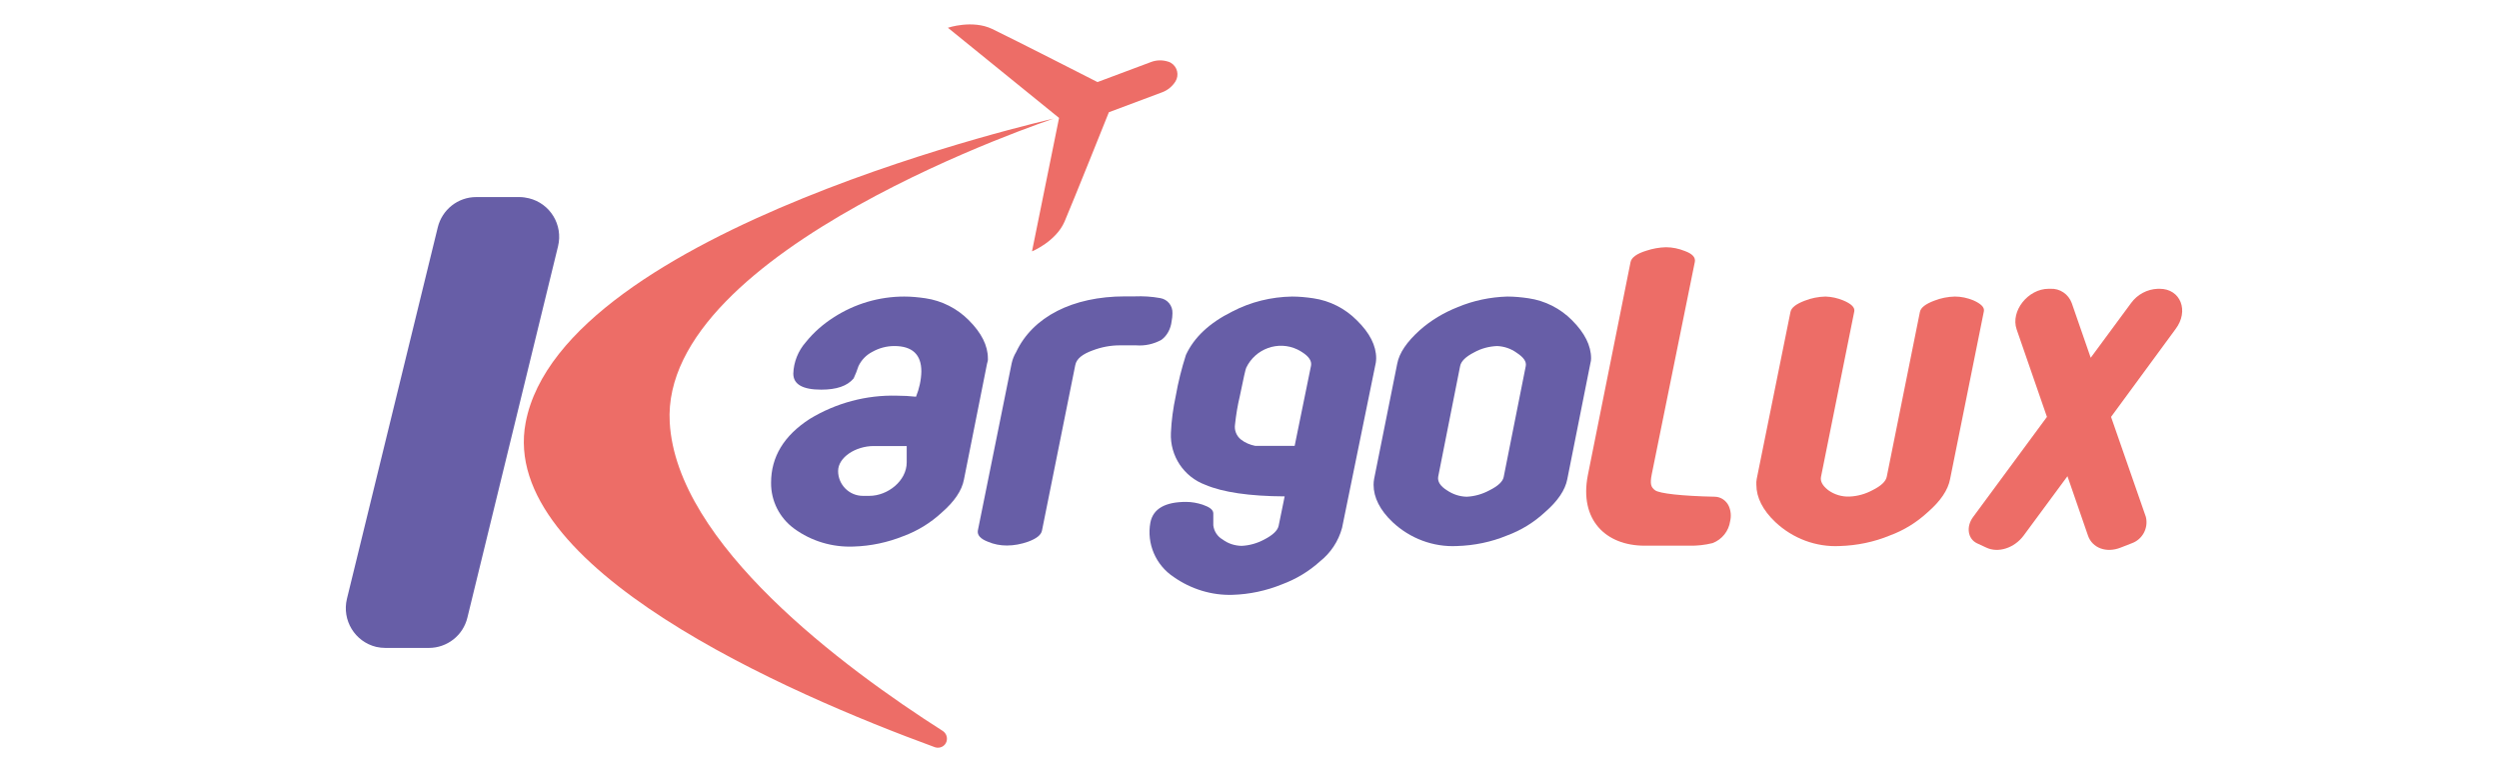
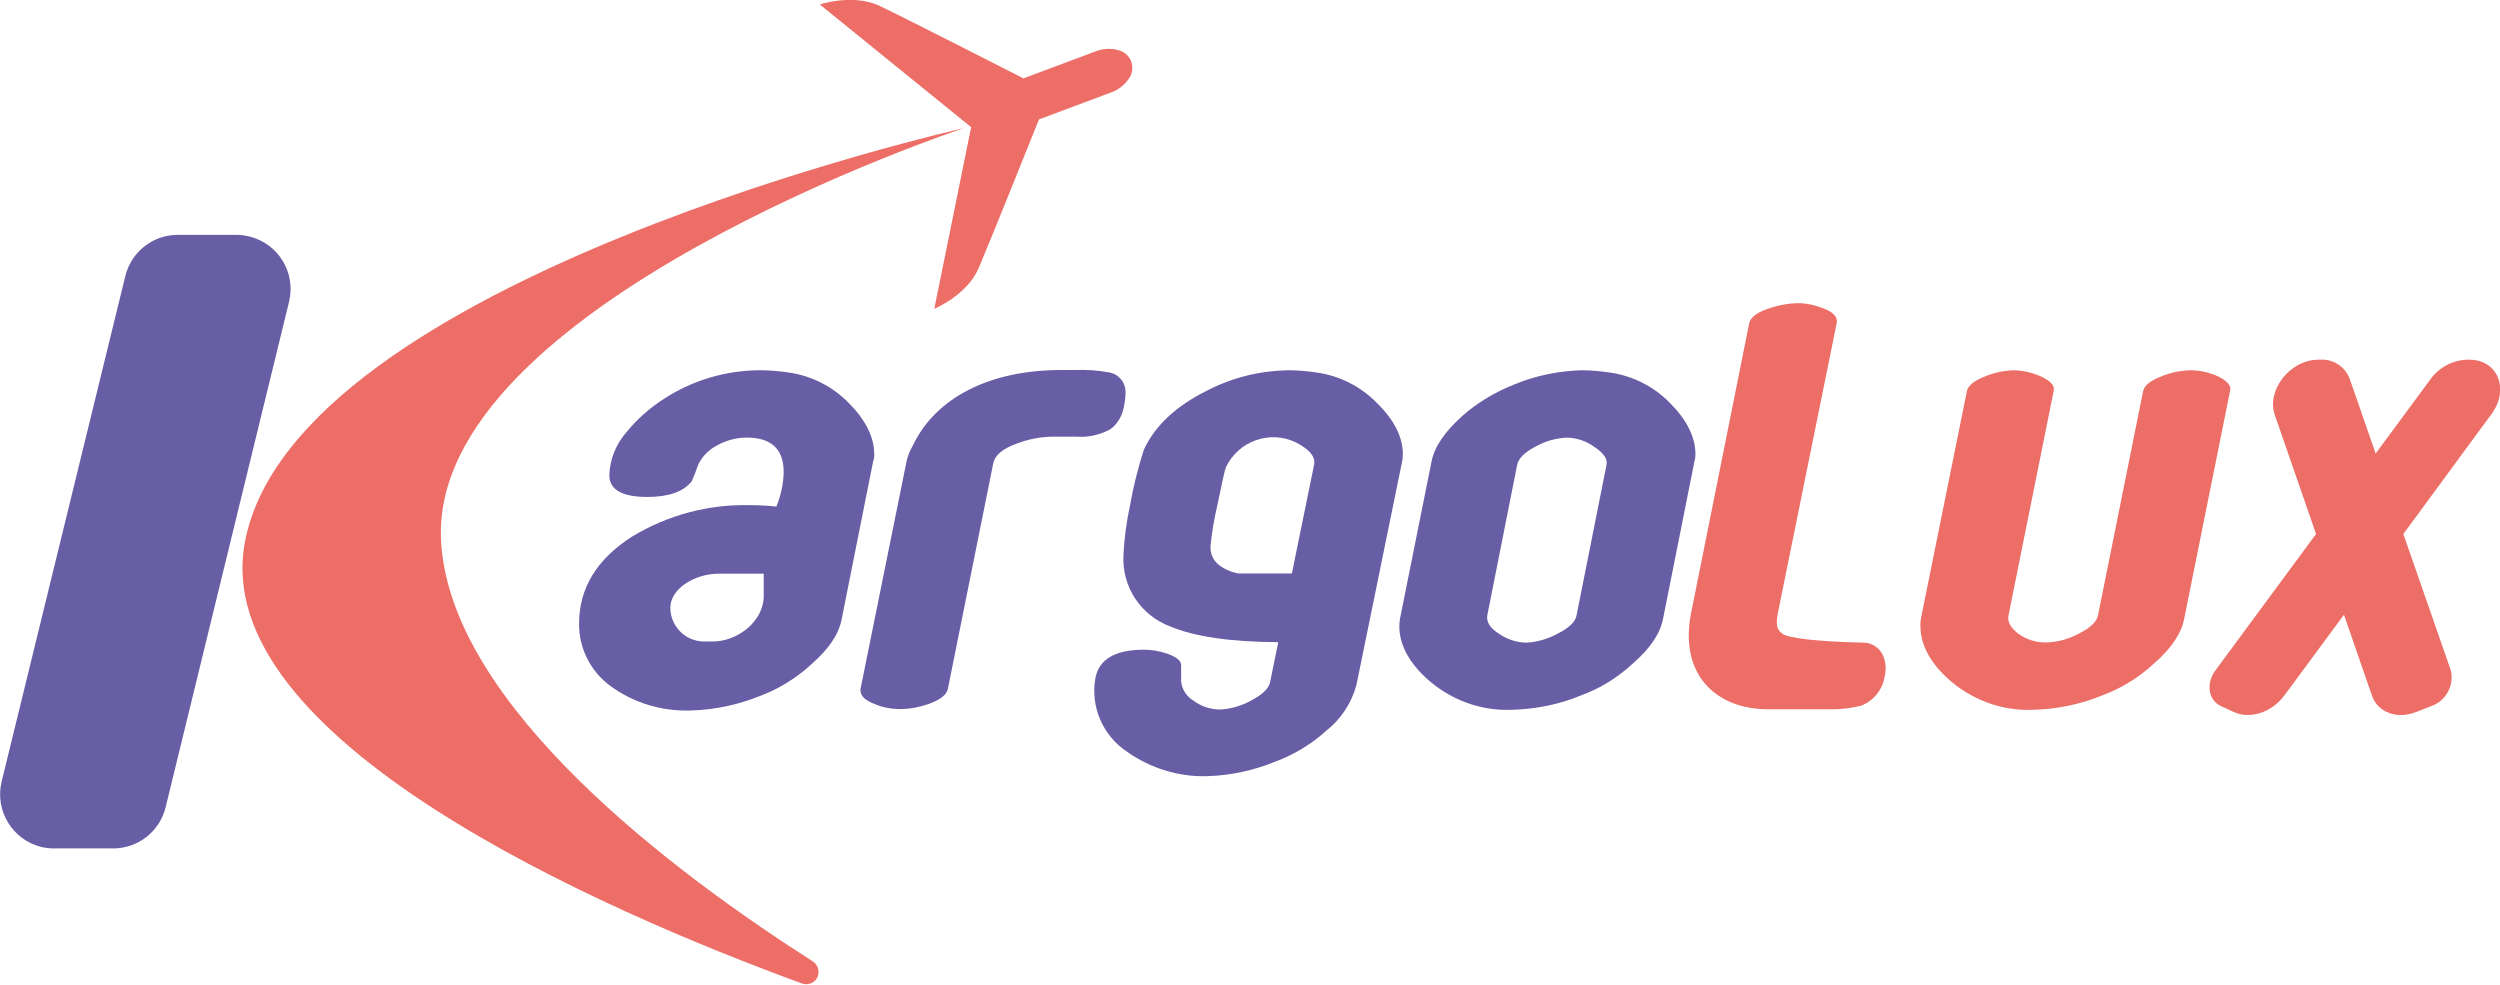
- <svg xmlns="http://www.w3.org/2000/svg" version="1.1" id="Layer_1" x="0px" y="0px" viewBox="0 0 145 45" style="enable-background:new 0 0 145 45;" xml:space="preserve">
+ <svg xmlns="http://www.w3.org/2000/svg" version="1.1" id="Layer_1" x="0px" y="0px" viewBox="0 0 106.55 41.95" style="enable-background:new 0 0 106.55 41.95;" xml:space="preserve">
  <style type="text/css">
	.st0{fill:none;}
- 	.st1{fill:#675EA7;}
+ 	.st1{fill:#675EA6;}
	.st2{fill:#ED6D67;}
</style>
  <g>
-     <path class="st0" d="M48.64,27.33c0,0.8,0.65,1.44,1.44,1.44h0.37c1.07,0,2.17-0.87,2.17-1.94v-0.94h-1.91   C49.66,25.88,48.64,26.53,48.64,27.33z" />
-     <path class="st0" d="M75.55,20.44c-1.02-0.68-2.41-0.41-3.09,0.62c-0.06,0.09-0.11,0.18-0.16,0.28c-0.03,0.07-0.15,0.61-0.37,1.64   c-0.13,0.55-0.22,1.1-0.28,1.65c-0.05,0.33,0.08,0.66,0.34,0.87c0.25,0.18,0.53,0.31,0.83,0.37h2.29l0.95-4.64   C76.11,20.95,75.95,20.69,75.55,20.44z" />
-     <path class="st0" d="M88.02,20.45c-0.33-0.23-0.72-0.37-1.13-0.39c-0.47,0.02-0.93,0.14-1.34,0.37c-0.49,0.25-0.76,0.51-0.81,0.8   l-1.28,6.4c-0.05,0.28,0.12,0.55,0.51,0.8c0.34,0.23,0.73,0.35,1.14,0.37c0.46-0.02,0.92-0.15,1.32-0.37   c0.5-0.25,0.77-0.51,0.83-0.78l1.28-6.44C88.59,20.96,88.41,20.71,88.02,20.45z" />
-     <path class="st1" d="M67.98,18.64c0.03-0.15,0.05-0.31,0.05-0.47c0.02-0.43-0.28-0.81-0.71-0.88c-0.49-0.09-0.99-0.12-1.49-0.1   c-0.18,0-0.34,0-0.51,0h-0.04c-3.05,0-5.36,1.19-6.32,3.23c-0.12,0.2-0.21,0.42-0.26,0.65l-1.96,9.69   c-0.05,0.27,0.14,0.49,0.58,0.66c0.35,0.15,0.72,0.22,1.1,0.22c0.42,0,0.83-0.08,1.23-0.22c0.49-0.18,0.76-0.39,0.81-0.65   l1.93-9.59c0.07-0.37,0.41-0.64,1.02-0.86c0.5-0.19,1.03-0.29,1.57-0.29h0.94c0.51,0.04,1.02-0.07,1.47-0.32   C67.72,19.47,67.93,19.07,67.98,18.64z" />
-     <path class="st1" d="M79.85,20.78c0-0.73-0.37-1.47-1.12-2.2c-0.68-0.69-1.57-1.14-2.53-1.28c-0.41-0.06-0.82-0.1-1.23-0.1   c-1.21,0.02-2.4,0.31-3.47,0.87c-1.33,0.66-2.22,1.5-2.69,2.52c-0.25,0.78-0.45,1.58-0.59,2.38c-0.15,0.7-0.25,1.42-0.28,2.14   c-0.06,1.33,0.75,2.55,2,3.01c1.01,0.43,2.55,0.66,4.6,0.67l-0.35,1.71c-0.06,0.27-0.33,0.53-0.83,0.79   c-0.41,0.22-0.86,0.35-1.32,0.37c-0.4-0.01-0.78-0.13-1.1-0.37c-0.3-0.17-0.5-0.48-0.54-0.82c0-0.32,0-0.55,0-0.69   c0-0.22-0.22-0.37-0.62-0.51c-0.31-0.1-0.63-0.16-0.96-0.16c-1.22,0-1.91,0.4-2.07,1.19c-0.23,1.23,0.31,2.48,1.36,3.17   c1,0.7,2.2,1.07,3.41,1.03c0.99-0.03,1.96-0.24,2.87-0.61c0.81-0.3,1.56-0.75,2.2-1.33c0.62-0.49,1.07-1.17,1.28-1.94l1.96-9.59   C79.84,20.95,79.85,20.86,79.85,20.78z M75.12,25.86h-2.29c-0.3-0.06-0.59-0.18-0.83-0.37c-0.26-0.21-0.39-0.54-0.34-0.87   c0.06-0.56,0.15-1.11,0.28-1.65c0.21-1.02,0.33-1.57,0.37-1.64c0.53-1.11,1.86-1.59,2.97-1.06c0.1,0.05,0.19,0.1,0.28,0.16   c0.39,0.25,0.56,0.51,0.51,0.78L75.12,25.86z" />
-     <path class="st1" d="M92.32,20.78c0-0.73-0.37-1.47-1.1-2.2c-0.68-0.69-1.57-1.14-2.53-1.28c-0.41-0.06-0.82-0.1-1.23-0.1   c-0.99,0.03-1.96,0.23-2.87,0.61c-0.81,0.32-1.57,0.77-2.22,1.35c-0.73,0.66-1.18,1.3-1.3,1.94l-1.34,6.68   c-0.02,0.11-0.03,0.23-0.03,0.34c0,0.73,0.37,1.47,1.1,2.16c1.01,0.95,2.36,1.46,3.74,1.39c1-0.03,1.98-0.23,2.9-0.61   c0.82-0.3,1.56-0.76,2.2-1.35c0.75-0.65,1.18-1.29,1.3-1.92l1.34-6.72C92.31,20.97,92.32,20.87,92.32,20.78z M87.25,27.66   c-0.05,0.27-0.33,0.53-0.83,0.78c-0.41,0.22-0.86,0.35-1.32,0.37c-0.41-0.01-0.8-0.14-1.14-0.37c-0.4-0.25-0.56-0.52-0.51-0.8   l1.27-6.4c0.05-0.28,0.32-0.55,0.81-0.8c0.41-0.23,0.87-0.35,1.34-0.37c0.41,0.02,0.8,0.15,1.13,0.39c0.4,0.26,0.58,0.51,0.53,0.77   L87.25,27.66z" />
-     <path class="st2" d="M99.51,28.81c-1.94-0.04-3.22-0.19-3.47-0.37c-0.25-0.18-0.31-0.37-0.2-0.93l2.5-12.32   c0.05-0.26-0.14-0.47-0.58-0.63c-0.35-0.14-0.72-0.22-1.1-0.22c-0.38,0.01-0.77,0.08-1.13,0.2c-0.56,0.17-0.87,0.4-0.92,0.66   l-2.48,12.37c-0.5,2.57,1.03,4.08,3.3,4.08h2.59l0,0c0.45,0.01,0.91-0.04,1.35-0.15c0.55-0.21,0.94-0.7,1.02-1.28   c0.07-0.29,0.04-0.6-0.08-0.87C100.16,29.03,99.85,28.82,99.51,28.81z" />
-     <path class="st2" d="M114.5,17.42c-0.34-0.14-0.71-0.22-1.07-0.22c-0.41,0.01-0.82,0.09-1.2,0.24c-0.5,0.19-0.78,0.4-0.83,0.65   l-1.92,9.54c-0.05,0.29-0.33,0.55-0.83,0.8c-0.41,0.22-0.86,0.35-1.33,0.37c-0.44,0.02-0.88-0.11-1.24-0.37   c-0.33-0.26-0.47-0.51-0.42-0.77l1.93-9.59c0.05-0.24-0.17-0.45-0.65-0.65c-0.32-0.13-0.67-0.21-1.02-0.22   c-0.41,0.01-0.82,0.09-1.2,0.24c-0.5,0.19-0.78,0.4-0.83,0.65l-1.96,9.69c-0.02,0.11-0.03,0.23-0.02,0.34   c0,0.73,0.37,1.47,1.1,2.16c1.01,0.95,2.36,1.46,3.74,1.39c0.99-0.03,1.98-0.23,2.9-0.61c0.82-0.3,1.56-0.76,2.2-1.35   c0.75-0.65,1.18-1.29,1.3-1.92l1.96-9.73C115.16,17.83,114.95,17.62,114.5,17.42z" />
-     <path class="st2" d="M125.31,16.75h-0.1c-0.62,0.02-1.2,0.33-1.56,0.83l-2.34,3.17l-1.1-3.17c-0.19-0.52-0.69-0.86-1.24-0.83h-0.1   c-1.2,0-2.22,1.29-1.86,2.35l1.76,5.08l-4.28,5.8c-0.42,0.56-0.32,1.27,0.22,1.53l0.54,0.25c0.69,0.33,1.63,0.03,2.17-0.7   l2.54-3.44l1.19,3.44c0.25,0.73,1.07,1.03,1.9,0.7l0.64-0.25c0.62-0.22,0.98-0.88,0.82-1.53l-2.02-5.8l3.74-5.09   C127.03,18.04,126.53,16.75,125.31,16.75z" />
-     <path class="st1" d="M57.32,20.78c0-0.73-0.37-1.47-1.1-2.2c-0.68-0.69-1.57-1.14-2.52-1.28c-0.41-0.06-0.82-0.1-1.23-0.1   c-1.46,0-2.88,0.42-4.1,1.21c-0.61,0.39-1.16,0.87-1.61,1.43c-0.45,0.51-0.71,1.16-0.73,1.83c0,0.62,0.54,0.93,1.62,0.93   c0.89,0,1.51-0.21,1.88-0.65c0.11-0.23,0.2-0.47,0.28-0.71c0.17-0.36,0.45-0.65,0.8-0.83c0.39-0.22,0.83-0.34,1.28-0.34   c1.04,0,1.57,0.49,1.57,1.47c-0.01,0.5-0.12,1-0.31,1.47c-0.37-0.04-0.73-0.06-1.1-0.06c-1.78-0.05-3.54,0.42-5.07,1.35   c-1.5,0.97-2.24,2.2-2.24,3.7c-0.01,1.05,0.49,2.04,1.34,2.66c1,0.73,2.22,1.09,3.45,1.04c1-0.03,1.98-0.24,2.9-0.61   c0.81-0.3,1.56-0.76,2.2-1.35c0.75-0.65,1.18-1.29,1.3-1.92l1.34-6.72C57.31,20.98,57.33,20.88,57.32,20.78z M52.61,26.82   c0,1.07-1.1,1.94-2.17,1.94h-0.37c-0.8,0-1.44-0.65-1.44-1.44c0-0.8,1.02-1.45,2.07-1.45h1.91L52.61,26.82z" />
-     <path class="st1" d="M30.15,11.43h-2.52c-1.06,0-1.98,0.73-2.23,1.76l-5.27,21.54c-0.3,1.24,0.46,2.49,1.7,2.79   c0.18,0.04,0.36,0.06,0.54,0.06h2.51c1.06,0,1.99-0.72,2.24-1.76l5.26-21.54c0.3-1.24-0.46-2.48-1.69-2.78   C30.52,11.46,30.33,11.43,30.15,11.43z" />
-     <path class="st2" d="M54.71,42.4c-5.82-3.71-15.46-10.88-15.85-17.9C38.28,14.44,61.14,6.88,61.14,6.88S32.63,13.29,30.5,24.51   c-1.6,8.4,15.2,15.7,23.75,18.83c0.28,0.09,0.58-0.05,0.67-0.33C54.99,42.78,54.91,42.54,54.71,42.4z" />
-     <path class="st2" d="M61.77,12.85c0.5-1.17,2.57-6.34,2.57-6.34l3.1-1.16c0.32-0.12,0.58-0.34,0.76-0.62   c0.23-0.37,0.12-0.85-0.25-1.08c-0.06-0.04-0.12-0.06-0.19-0.08c-0.32-0.1-0.67-0.09-0.98,0.03l-3.1,1.16c0,0-4.96-2.53-6.11-3.08   S55,1.61,55,1.61l6.45,5.23l-1.57,7.74C59.88,14.58,61.27,14.01,61.77,12.85z" />
+     <path class="st0" d="M28.58,25.91c0,0.8,0.65,1.44,1.44,1.44h0.37c1.07,0,2.17-0.87,2.17-1.94v-0.94h-1.91   C29.6,24.46,28.58,25.11,28.58,25.91z" />
+     <path class="st0" d="M55.49,19.02c-1.02-0.68-2.41-0.41-3.09,0.62c-0.06,0.09-0.11,0.18-0.16,0.28c-0.03,0.07-0.15,0.61-0.37,1.64   c-0.13,0.55-0.22,1.1-0.28,1.65c-0.05,0.33,0.08,0.66,0.34,0.87c0.25,0.18,0.53,0.31,0.83,0.37h2.29L56,19.81   C56.05,19.53,55.89,19.27,55.49,19.02z" />
+     <path class="st0" d="M67.96,19.03c-0.33-0.23-0.72-0.37-1.13-0.39c-0.47,0.02-0.93,0.14-1.34,0.37c-0.49,0.25-0.76,0.51-0.81,0.8   l-1.28,6.4c-0.05,0.28,0.12,0.55,0.51,0.8c0.34,0.23,0.73,0.35,1.14,0.37c0.46-0.02,0.92-0.15,1.32-0.37   c0.5-0.25,0.77-0.51,0.83-0.78l1.28-6.44C68.53,19.54,68.35,19.29,67.96,19.03z" />
+     <path class="st1" d="M47.92,17.22c0.03-0.15,0.05-0.31,0.05-0.47c0.02-0.43-0.28-0.81-0.71-0.88c-0.49-0.09-0.99-0.12-1.49-0.1   c-0.18,0-0.34,0-0.51,0h-0.04c-3.05,0-5.36,1.19-6.32,3.23c-0.12,0.2-0.21,0.42-0.26,0.65l-1.96,9.69   c-0.05,0.27,0.14,0.49,0.58,0.66c0.35,0.15,0.72,0.22,1.1,0.22c0.42,0,0.83-0.08,1.23-0.22c0.49-0.18,0.76-0.39,0.81-0.65   l1.93-9.59c0.07-0.37,0.41-0.64,1.02-0.86c0.5-0.19,1.03-0.29,1.57-0.29h0.94c0.51,0.04,1.02-0.07,1.47-0.32   C47.66,18.05,47.87,17.65,47.92,17.22z" />
+     <path class="st1" d="M59.79,19.36c0-0.73-0.37-1.47-1.12-2.2c-0.68-0.69-1.57-1.14-2.53-1.28c-0.41-0.06-0.82-0.1-1.23-0.1   c-1.21,0.02-2.4,0.31-3.47,0.87c-1.33,0.66-2.22,1.5-2.69,2.52c-0.25,0.78-0.45,1.58-0.59,2.38c-0.15,0.7-0.25,1.42-0.28,2.14   c-0.06,1.33,0.75,2.55,2,3.01c1.01,0.43,2.55,0.66,4.6,0.67l-0.35,1.71c-0.06,0.27-0.33,0.53-0.83,0.79   c-0.41,0.22-0.86,0.35-1.32,0.37c-0.4-0.01-0.78-0.13-1.1-0.37c-0.3-0.17-0.5-0.48-0.54-0.82c0-0.32,0-0.55,0-0.69   c0-0.22-0.22-0.37-0.62-0.51c-0.31-0.1-0.63-0.16-0.96-0.16c-1.22,0-1.91,0.4-2.07,1.19c-0.23,1.23,0.31,2.48,1.36,3.17   c1,0.7,2.2,1.07,3.41,1.03c0.99-0.03,1.96-0.24,2.87-0.61c0.81-0.3,1.56-0.75,2.2-1.33c0.62-0.49,1.07-1.17,1.28-1.94l1.96-9.59   C59.78,19.53,59.79,19.44,59.79,19.36z M55.06,24.44h-2.29c-0.3-0.06-0.59-0.18-0.83-0.37c-0.26-0.21-0.39-0.54-0.34-0.87   c0.06-0.56,0.15-1.11,0.28-1.65c0.21-1.02,0.33-1.57,0.37-1.64c0.53-1.11,1.86-1.59,2.97-1.06c0.1,0.05,0.19,0.1,0.28,0.16   c0.39,0.25,0.56,0.51,0.51,0.78L55.06,24.44z" />
+     <path class="st1" d="M72.26,19.36c0-0.73-0.37-1.47-1.1-2.2c-0.68-0.69-1.57-1.14-2.53-1.28c-0.41-0.06-0.82-0.1-1.23-0.1   c-0.99,0.03-1.96,0.23-2.87,0.61c-0.81,0.32-1.57,0.77-2.22,1.35c-0.73,0.66-1.18,1.3-1.3,1.94l-1.34,6.68   c-0.02,0.11-0.03,0.23-0.03,0.34c0,0.73,0.37,1.47,1.1,2.16c1.01,0.95,2.36,1.46,3.74,1.39c1-0.03,1.98-0.23,2.9-0.61   c0.82-0.3,1.56-0.76,2.2-1.35c0.75-0.65,1.18-1.29,1.3-1.92l1.34-6.72C72.25,19.55,72.26,19.45,72.26,19.36z M67.19,26.24   c-0.05,0.27-0.33,0.53-0.83,0.78c-0.41,0.22-0.86,0.35-1.32,0.37c-0.41-0.01-0.8-0.14-1.14-0.37c-0.4-0.25-0.56-0.52-0.51-0.8   l1.27-6.4c0.05-0.28,0.32-0.55,0.81-0.8c0.41-0.23,0.87-0.35,1.34-0.37c0.41,0.02,0.8,0.15,1.13,0.39c0.4,0.26,0.58,0.51,0.53,0.77   L67.19,26.24z" />
+     <path class="st2" d="M79.45,27.39c-1.94-0.04-3.22-0.19-3.47-0.37s-0.31-0.37-0.2-0.93l2.5-12.32c0.05-0.26-0.14-0.47-0.58-0.63   c-0.35-0.14-0.72-0.22-1.1-0.22c-0.38,0.01-0.77,0.08-1.13,0.2c-0.56,0.17-0.87,0.4-0.92,0.66l-2.48,12.37   c-0.5,2.57,1.03,4.08,3.3,4.08h2.59l0,0c0.45,0.01,0.91-0.04,1.35-0.15c0.55-0.21,0.94-0.7,1.02-1.28c0.07-0.29,0.04-0.6-0.08-0.87   C80.1,27.61,79.79,27.4,79.45,27.39z" />
+     <path class="st2" d="M94.44,16c-0.34-0.14-0.71-0.22-1.07-0.22c-0.41,0.01-0.82,0.09-1.2,0.24c-0.5,0.19-0.78,0.4-0.83,0.65   l-1.92,9.54c-0.05,0.29-0.33,0.55-0.83,0.8c-0.41,0.22-0.86,0.35-1.33,0.37c-0.44,0.02-0.88-0.11-1.24-0.37   c-0.33-0.26-0.47-0.51-0.42-0.77l1.93-9.59c0.05-0.24-0.17-0.45-0.65-0.65c-0.32-0.13-0.67-0.21-1.02-0.22   c-0.41,0.01-0.82,0.09-1.2,0.24c-0.5,0.19-0.78,0.4-0.83,0.65l-1.96,9.69c-0.02,0.11-0.03,0.23-0.02,0.34   c0,0.73,0.37,1.47,1.1,2.16c1.01,0.95,2.36,1.46,3.74,1.39c0.99-0.03,1.98-0.23,2.9-0.61c0.82-0.3,1.56-0.76,2.2-1.35   c0.75-0.65,1.18-1.29,1.3-1.92l1.96-9.73C95.1,16.41,94.89,16.2,94.44,16z" />
+     <path class="st2" d="M105.25,15.33h-0.1c-0.62,0.02-1.2,0.33-1.56,0.83l-2.34,3.17l-1.1-3.17c-0.19-0.52-0.69-0.86-1.24-0.83h-0.1   c-1.2,0-2.22,1.29-1.86,2.35l1.76,5.08l-4.28,5.8c-0.42,0.56-0.32,1.27,0.22,1.53l0.54,0.25c0.69,0.33,1.63,0.03,2.17-0.7   l2.54-3.44l1.19,3.44c0.25,0.73,1.07,1.03,1.9,0.7l0.64-0.25c0.62-0.22,0.98-0.88,0.82-1.53l-2.02-5.8l3.74-5.09   C106.97,16.62,106.47,15.33,105.25,15.33z" />
+     <path class="st1" d="M37.26,19.36c0-0.73-0.37-1.47-1.1-2.2c-0.68-0.69-1.57-1.14-2.52-1.28c-0.41-0.06-0.82-0.1-1.23-0.1   c-1.46,0-2.88,0.42-4.1,1.21c-0.61,0.39-1.16,0.87-1.61,1.43c-0.45,0.51-0.71,1.16-0.73,1.83c0,0.62,0.54,0.93,1.62,0.93   c0.89,0,1.51-0.21,1.88-0.65c0.11-0.23,0.2-0.47,0.28-0.71c0.17-0.36,0.45-0.65,0.8-0.83c0.39-0.22,0.83-0.34,1.28-0.34   c1.04,0,1.57,0.49,1.57,1.47c-0.01,0.5-0.12,1-0.31,1.47c-0.37-0.04-0.73-0.06-1.1-0.06c-1.78-0.05-3.54,0.42-5.07,1.35   c-1.5,0.97-2.24,2.2-2.24,3.7c-0.01,1.05,0.49,2.04,1.34,2.66c1,0.73,2.22,1.09,3.45,1.04c1-0.03,1.98-0.24,2.9-0.61   c0.81-0.3,1.56-0.76,2.2-1.35c0.75-0.65,1.18-1.29,1.3-1.92l1.34-6.72C37.25,19.56,37.27,19.46,37.26,19.36z M32.55,25.4   c0,1.07-1.1,1.94-2.17,1.94h-0.37c-0.8,0-1.44-0.65-1.44-1.44c0-0.8,1.02-1.45,2.07-1.45h1.91V25.4z" />
+     <path class="st1" d="M10.09,10.01H7.57c-1.06,0-1.98,0.73-2.23,1.76L0.07,33.31c-0.3,1.24,0.46,2.49,1.7,2.79   c0.18,0.04,0.36,0.06,0.54,0.06h2.51c1.06,0,1.99-0.72,2.24-1.76l5.26-21.54c0.3-1.24-0.46-2.48-1.69-2.78   C10.46,10.04,10.27,10.01,10.09,10.01z" />
+     <path class="st2" d="M34.65,40.98c-5.82-3.71-15.46-10.88-15.85-17.9C18.22,13.02,41.08,5.46,41.08,5.46s-28.51,6.41-30.64,17.63   c-1.6,8.4,15.2,15.7,23.75,18.83c0.28,0.09,0.58-0.05,0.67-0.33C34.93,41.36,34.85,41.12,34.65,40.98z" />
+     <path class="st2" d="M41.71,11.43c0.5-1.17,2.57-6.34,2.57-6.34l3.1-1.16c0.32-0.12,0.58-0.34,0.76-0.62   c0.23-0.37,0.12-0.85-0.25-1.08c-0.06-0.04-0.12-0.06-0.19-0.08c-0.32-0.1-0.67-0.09-0.98,0.03l-3.1,1.16c0,0-4.96-2.53-6.11-3.08   s-2.57-0.07-2.57-0.07l6.45,5.23l-1.57,7.74C39.82,13.16,41.21,12.59,41.71,11.43z" />
  </g>
</svg>
